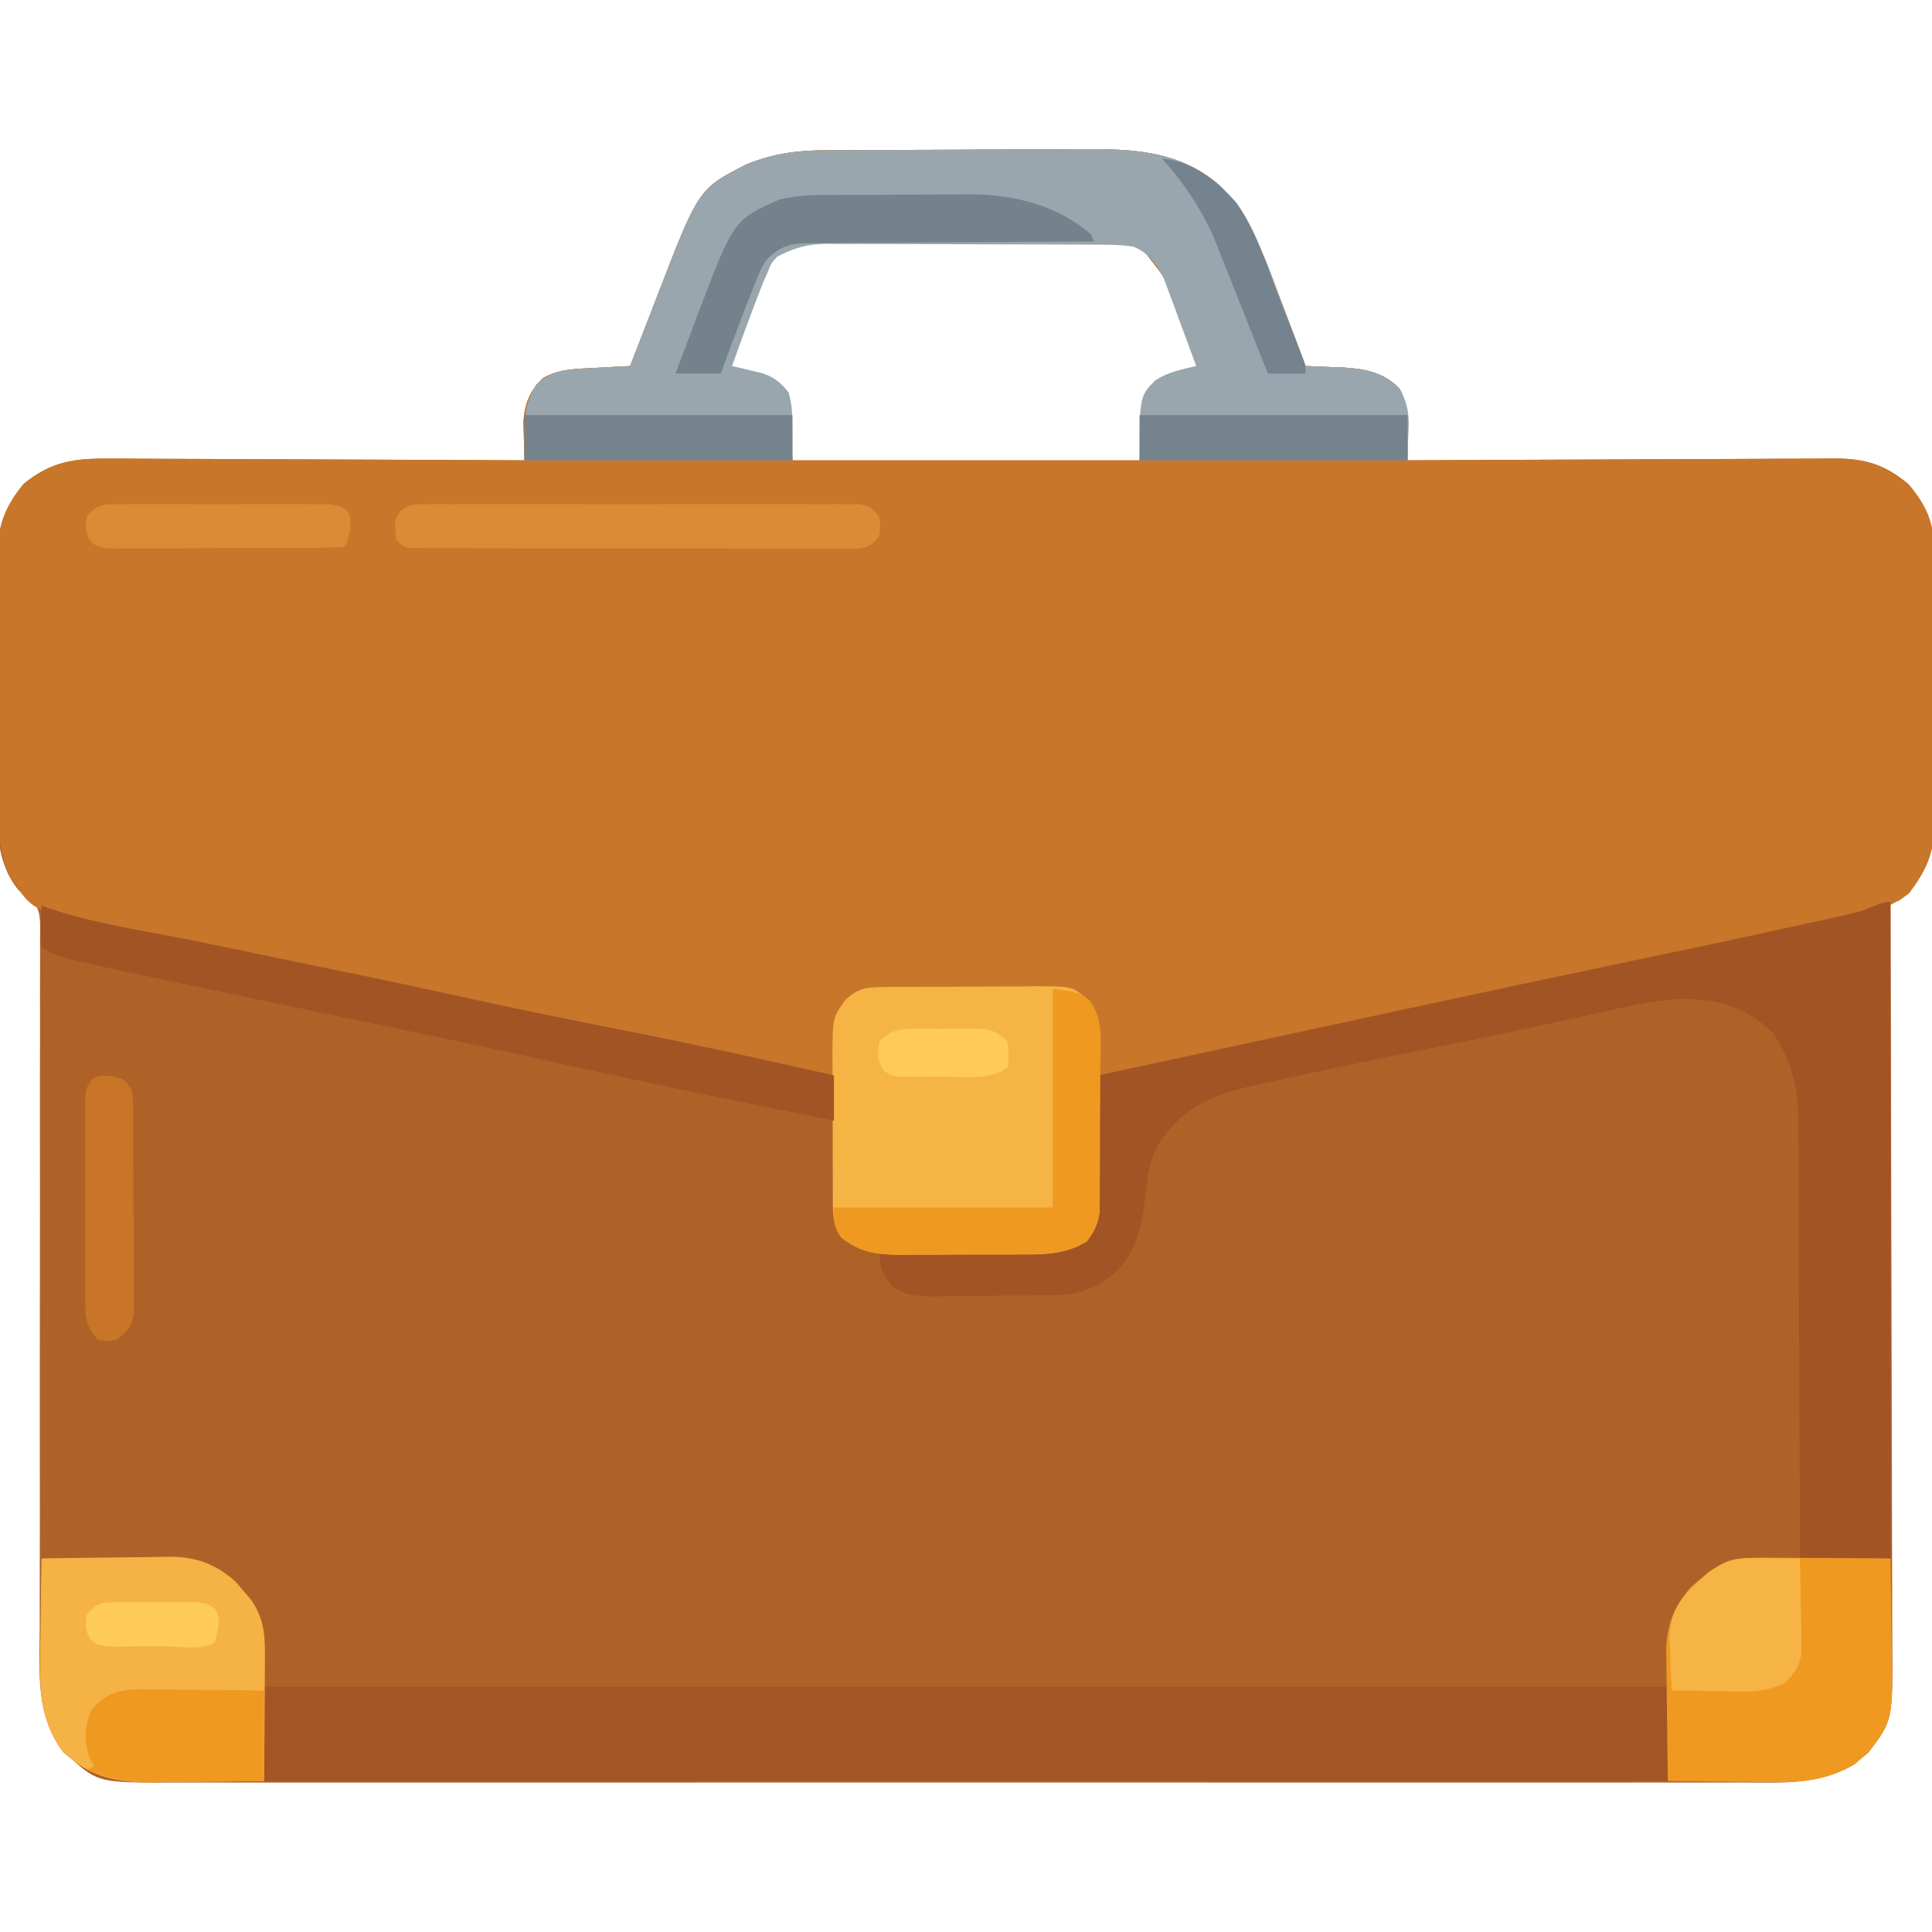
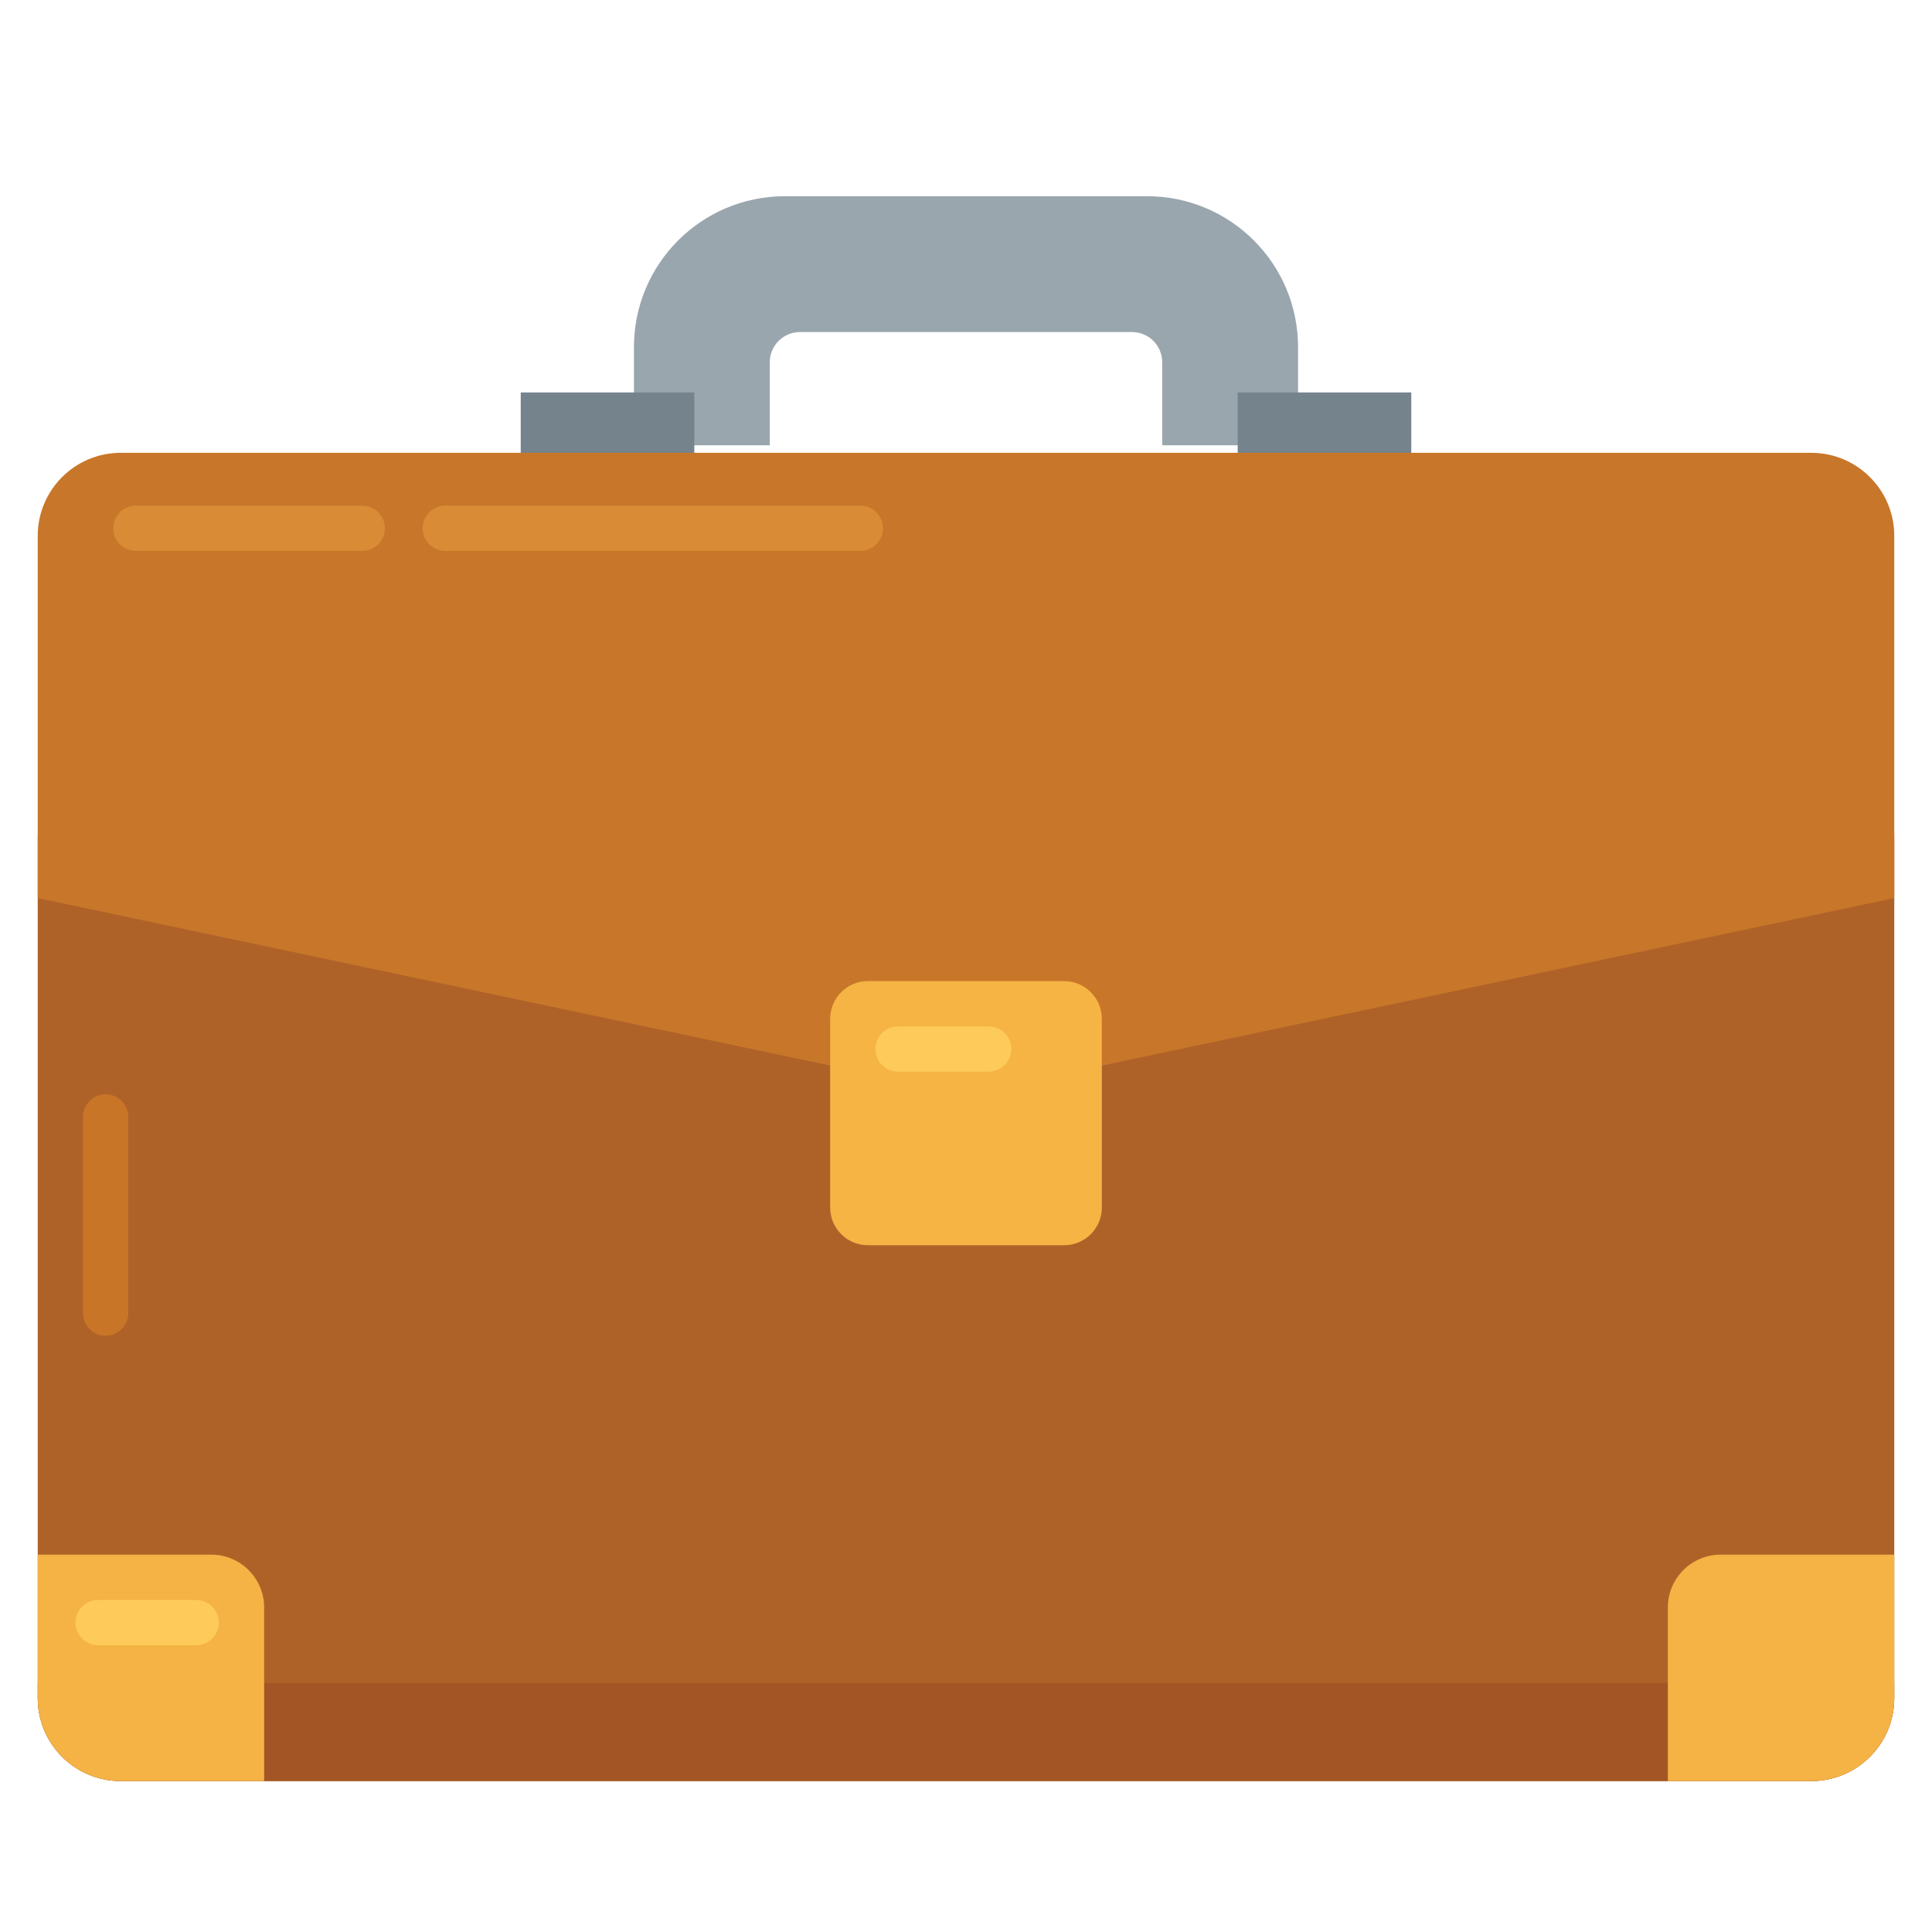
- <svg xmlns="http://www.w3.org/2000/svg" version="1.1" width="512" height="512">
-   <path d="M0 0 C0.887 -0.007 1.774 -0.013 2.688 -0.02 C5.617 -0.04 8.547 -0.051 11.477 -0.061 C12.482 -0.065 13.487 -0.069 14.523 -0.074 C19.848 -0.094 25.173 -0.109 30.499 -0.118 C35.971 -0.129 41.443 -0.164 46.916 -0.203 C51.147 -0.23 55.378 -0.238 59.61 -0.241 C61.626 -0.246 63.641 -0.258 65.657 -0.276 C79.571 -0.397 93.021 -0.479 104.138 9.18 C112.671 17.858 116.377 28.636 120.539 39.802 C121.18 41.491 121.823 43.18 122.467 44.868 C124.026 48.966 125.569 53.069 127.102 57.177 C128.712 57.233 128.712 57.233 130.355 57.29 C131.792 57.356 133.228 57.422 134.664 57.49 C135.369 57.512 136.073 57.535 136.799 57.558 C142.54 57.849 147.877 58.805 151.977 63.177 C154.292 67.293 154.207 70.723 154.164 75.365 C154.155 76.637 154.146 77.909 154.137 79.22 C154.119 80.684 154.119 80.684 154.102 82.177 C154.723 82.173 155.344 82.17 155.985 82.166 C171.125 82.077 186.266 82.011 201.408 81.97 C208.73 81.949 216.052 81.921 223.374 81.875 C229.758 81.835 236.142 81.81 242.527 81.801 C245.905 81.795 249.283 81.783 252.662 81.754 C256.439 81.725 260.216 81.721 263.994 81.723 C265.106 81.709 266.218 81.694 267.364 81.679 C275.415 81.722 280.68 83.3 286.852 88.49 C292.01 94.651 293.7 99.038 293.619 106.923 C293.63 108.193 293.63 108.193 293.64 109.488 C293.658 112.269 293.646 115.049 293.633 117.829 C293.636 119.773 293.639 121.717 293.644 123.661 C293.65 127.728 293.642 131.796 293.623 135.863 C293.6 141.063 293.613 146.262 293.637 151.461 C293.652 155.474 293.647 159.486 293.637 163.499 C293.634 165.415 293.637 167.331 293.647 169.248 C293.657 171.933 293.641 174.617 293.619 177.302 C293.627 178.085 293.635 178.868 293.644 179.675 C293.535 186.787 291.136 191.852 286.477 197.177 C284.102 199.177 284.102 199.177 282.102 199.177 C282.105 200.266 282.109 201.354 282.113 202.476 C282.202 228.975 282.267 255.475 282.309 281.974 C282.329 294.789 282.358 307.604 282.403 320.419 C282.443 331.59 282.469 342.761 282.478 353.932 C282.483 359.846 282.495 365.759 282.524 371.673 C282.552 377.243 282.56 382.812 282.554 388.382 C282.555 390.423 282.563 392.464 282.578 394.504 C282.733 416.078 282.733 416.078 276.277 424.579 C275.355 425.339 275.355 425.339 274.414 426.115 C273.511 426.901 273.511 426.901 272.59 427.704 C263.28 433.214 253.503 432.6 243.072 432.558 C241.223 432.561 239.373 432.566 237.524 432.572 C232.454 432.585 227.384 432.578 222.314 432.569 C216.841 432.562 211.369 432.573 205.896 432.581 C195.18 432.594 184.464 432.592 173.748 432.583 C165.039 432.576 156.33 432.575 147.621 432.578 C146.381 432.579 145.141 432.579 143.864 432.58 C141.346 432.581 138.828 432.582 136.31 432.583 C113.371 432.591 90.432 432.582 67.493 432.567 C46.559 432.552 25.626 432.554 4.692 432.568 C-18.835 432.584 -42.363 432.59 -65.891 432.581 C-68.4 432.58 -70.909 432.579 -73.417 432.578 C-75.269 432.578 -75.269 432.578 -77.158 432.577 C-85.857 432.574 -94.555 432.579 -103.254 432.586 C-113.855 432.594 -124.456 432.592 -135.057 432.576 C-140.465 432.568 -145.874 432.565 -151.283 432.575 C-156.234 432.584 -161.186 432.579 -166.138 432.563 C-167.929 432.56 -169.719 432.561 -171.51 432.569 C-192.714 432.648 -192.714 432.648 -200.211 426.115 C-201.133 425.355 -201.133 425.355 -202.074 424.579 C-209.54 414.747 -208.445 403.37 -208.365 391.644 C-208.366 389.561 -208.368 387.477 -208.372 385.393 C-208.377 380.922 -208.37 376.451 -208.354 371.98 C-208.329 364.913 -208.335 357.846 -208.346 350.778 C-208.369 333.234 -208.351 315.689 -208.325 298.144 C-208.305 284.49 -208.296 270.836 -208.322 257.182 C-208.333 250.153 -208.322 243.124 -208.292 236.095 C-208.279 231.731 -208.287 227.368 -208.3 223.004 C-208.302 220.977 -208.295 218.95 -208.279 216.923 C-208.258 214.161 -208.268 211.401 -208.286 208.639 C-208.273 207.833 -208.259 207.026 -208.246 206.195 C-208.304 202.258 -208.483 200.587 -211.339 197.766 C-212.184 197.242 -213.028 196.717 -213.898 196.177 C-220.859 187.767 -219.608 176.694 -219.527 166.45 C-219.528 164.533 -219.531 162.616 -219.535 160.699 C-219.538 156.696 -219.523 152.694 -219.495 148.692 C-219.461 143.576 -219.467 138.462 -219.486 133.346 C-219.497 129.393 -219.488 125.44 -219.473 121.486 C-219.467 119.601 -219.468 117.715 -219.474 115.829 C-219.48 113.19 -219.459 110.552 -219.432 107.913 C-219.438 107.144 -219.445 106.375 -219.452 105.582 C-219.332 98.725 -216.965 93.703 -212.648 88.427 C-205.337 82.445 -199.107 81.602 -189.791 81.723 C-188.6 81.722 -187.409 81.722 -186.182 81.721 C-182.938 81.723 -179.695 81.743 -176.452 81.771 C-173.054 81.797 -169.656 81.799 -166.258 81.804 C-159.834 81.816 -153.41 81.849 -146.986 81.889 C-139.668 81.934 -132.35 81.956 -125.031 81.976 C-109.987 82.017 -94.943 82.088 -79.898 82.177 C-79.933 81.236 -79.968 80.295 -80.004 79.325 C-80.031 78.08 -80.058 76.835 -80.086 75.552 C-80.121 74.322 -80.156 73.092 -80.191 71.825 C-79.809 67.058 -78.477 63.654 -74.961 60.365 C-71.693 58.483 -68.516 58.058 -64.789 57.861 C-64.035 57.819 -63.281 57.777 -62.504 57.734 C-61.727 57.694 -60.949 57.655 -60.148 57.615 C-59.356 57.571 -58.563 57.528 -57.746 57.484 C-55.797 57.378 -53.848 57.277 -51.898 57.177 C-51.536 56.235 -51.174 55.293 -50.8 54.322 C-49.432 50.773 -48.055 47.227 -46.674 43.682 C-46.082 42.158 -45.492 40.632 -44.905 39.106 C-33.806 10.248 -33.806 10.248 -21.273 3.833 C-14.111 0.849 -7.691 0.025 0 0 Z M-14.524 28.818 C-17.769 34.521 -20.06 40.423 -22.211 46.615 C-22.749 48.122 -22.749 48.122 -23.299 49.659 C-25.063 53.819 -25.063 53.819 -25.898 58.177 C-25.067 58.359 -24.236 58.541 -23.379 58.728 C-21.749 59.105 -21.749 59.105 -20.086 59.49 C-19.007 59.733 -17.928 59.977 -16.816 60.228 C-13.896 61.178 -12.66 61.713 -10.898 64.177 C-9.434 70.034 -9.329 76.155 -8.898 82.177 C21.462 82.177 51.822 82.177 83.102 82.177 C83.432 77.557 83.762 72.937 84.102 68.177 C86.533 62.099 86.533 62.099 90.102 60.177 C91.644 59.782 93.196 59.424 94.754 59.095 C95.567 58.921 96.381 58.747 97.219 58.568 C97.84 58.439 98.461 58.31 99.102 58.177 C94.281 39.552 94.281 39.552 83.102 25.177 C79.17 23.791 75.071 24.022 70.956 24.016 C70.137 24.011 69.319 24.006 68.476 24.001 C65.772 23.986 63.068 23.979 60.363 23.974 C58.48 23.968 56.597 23.962 54.714 23.957 C50.765 23.946 46.817 23.94 42.868 23.937 C37.818 23.931 32.768 23.907 27.717 23.879 C23.827 23.86 19.936 23.855 16.045 23.853 C14.184 23.85 12.322 23.842 10.461 23.829 C7.852 23.812 5.244 23.814 2.635 23.821 C1.872 23.811 1.109 23.802 0.322 23.793 C-5.227 23.836 -10.441 24.697 -14.524 28.818 Z " fill="#AF6228" transform="translate(218.8984,39.823)" />
-   <path d="M0 0 C0.887 -0.007 1.774 -0.013 2.688 -0.02 C5.617 -0.04 8.547 -0.051 11.477 -0.061 C12.482 -0.065 13.487 -0.069 14.523 -0.074 C19.848 -0.094 25.173 -0.109 30.499 -0.118 C35.971 -0.129 41.443 -0.164 46.916 -0.203 C51.147 -0.23 55.378 -0.238 59.61 -0.241 C61.626 -0.246 63.641 -0.258 65.657 -0.276 C79.571 -0.397 93.021 -0.479 104.138 9.18 C112.671 17.858 116.377 28.636 120.539 39.802 C121.18 41.491 121.823 43.18 122.467 44.868 C124.026 48.966 125.569 53.069 127.102 57.177 C128.712 57.233 128.712 57.233 130.355 57.29 C131.792 57.356 133.228 57.422 134.664 57.49 C135.369 57.512 136.073 57.535 136.799 57.558 C142.54 57.849 147.877 58.805 151.977 63.177 C154.292 67.293 154.207 70.723 154.164 75.365 C154.155 76.637 154.146 77.909 154.137 79.22 C154.119 80.684 154.119 80.684 154.102 82.177 C154.723 82.173 155.344 82.17 155.985 82.166 C171.125 82.077 186.266 82.011 201.408 81.97 C208.73 81.949 216.052 81.921 223.374 81.875 C229.758 81.835 236.142 81.81 242.527 81.801 C245.905 81.795 249.283 81.783 252.662 81.754 C256.439 81.725 260.216 81.721 263.994 81.723 C265.106 81.709 266.218 81.694 267.364 81.679 C275.415 81.722 280.68 83.3 286.852 88.49 C292.01 94.651 293.7 99.038 293.619 106.923 C293.63 108.193 293.63 108.193 293.64 109.488 C293.658 112.269 293.646 115.049 293.633 117.829 C293.636 119.773 293.639 121.717 293.644 123.661 C293.65 127.728 293.642 131.796 293.623 135.863 C293.6 141.063 293.613 146.262 293.637 151.461 C293.652 155.474 293.647 159.486 293.637 163.499 C293.634 165.415 293.637 167.331 293.647 169.248 C293.657 171.933 293.641 174.617 293.619 177.302 C293.627 178.085 293.635 178.868 293.644 179.675 C293.539 186.559 291.131 191.471 287.039 196.927 C279.692 202.555 269.824 204.094 260.926 205.888 C258.433 206.407 255.94 206.926 253.447 207.446 C252.092 207.725 250.738 208.005 249.383 208.285 C242.419 209.73 235.469 211.238 228.516 212.736 C224.232 213.658 219.947 214.577 215.662 215.496 C214.352 215.777 214.352 215.777 213.015 216.064 C182.877 222.53 152.735 228.976 122.566 235.297 C121.01 235.623 121.01 235.623 119.423 235.955 C117.407 236.378 115.39 236.8 113.374 237.221 C107.735 238.403 102.102 239.608 96.473 240.835 C95.193 241.113 93.913 241.391 92.595 241.677 C90.108 242.218 87.621 242.763 85.136 243.311 C83.454 243.676 83.454 243.676 81.738 244.049 C80.745 244.267 79.752 244.485 78.729 244.71 C76.102 245.177 76.102 245.177 72.102 245.177 C72.117 246.332 72.133 247.487 72.149 248.678 C72.204 252.973 72.238 257.269 72.266 261.565 C72.281 263.422 72.302 265.28 72.328 267.137 C72.364 269.811 72.381 272.484 72.395 275.157 C72.41 275.985 72.425 276.812 72.441 277.664 C72.443 282.274 72.333 285.601 69.102 289.177 C63.131 292.775 57.344 292.63 50.508 292.611 C49.402 292.616 48.297 292.621 47.158 292.626 C44.828 292.633 42.498 292.632 40.168 292.623 C36.613 292.615 33.059 292.643 29.504 292.675 C27.234 292.677 24.965 292.676 22.695 292.673 C21.638 292.684 20.58 292.696 19.491 292.707 C13.174 292.648 9.178 292.061 4.102 288.177 C1.107 284.621 1.851 279.677 1.906 275.255 C1.909 274.395 1.912 273.535 1.915 272.649 C1.926 269.908 1.951 267.168 1.977 264.427 C1.987 262.566 1.996 260.706 2.004 258.845 C2.026 254.289 2.06 249.733 2.102 245.177 C1.525 245.12 0.948 245.063 0.354 245.004 C-4.238 244.527 -8.689 243.897 -13.195 242.865 C-14.379 242.598 -15.563 242.332 -16.783 242.057 C-18.696 241.621 -18.696 241.621 -20.648 241.177 C-36.388 237.643 -52.195 234.477 -68.024 231.374 C-77.114 229.585 -86.159 227.704 -95.167 225.541 C-100.743 224.202 -106.333 223.021 -111.961 221.927 C-114.095 221.505 -116.229 221.083 -118.363 220.661 C-120.126 220.314 -120.126 220.314 -121.925 219.96 C-169.522 210.586 -169.522 210.586 -186.563 206.706 C-188.125 206.352 -189.689 206.005 -191.253 205.663 C-210.331 201.495 -210.331 201.495 -215.836 193.052 C-218.722 188.024 -219.056 183.685 -219.075 177.977 C-219.082 177.141 -219.089 176.305 -219.095 175.443 C-219.115 172.674 -219.127 169.904 -219.137 167.134 C-219.141 166.187 -219.145 165.24 -219.149 164.264 C-219.17 159.249 -219.184 154.235 -219.194 149.22 C-219.205 144.049 -219.239 138.879 -219.279 133.709 C-219.305 129.726 -219.313 125.742 -219.317 121.759 C-219.322 119.854 -219.333 117.948 -219.352 116.043 C-219.376 113.37 -219.375 110.697 -219.368 108.024 C-219.388 106.854 -219.388 106.854 -219.407 105.66 C-219.342 98.747 -216.999 93.744 -212.648 88.427 C-205.337 82.445 -199.107 81.602 -189.791 81.723 C-188.6 81.722 -187.409 81.722 -186.182 81.721 C-182.938 81.723 -179.695 81.743 -176.452 81.771 C-173.054 81.797 -169.656 81.799 -166.258 81.804 C-159.834 81.816 -153.41 81.849 -146.986 81.889 C-139.668 81.934 -132.35 81.956 -125.031 81.976 C-109.987 82.017 -94.943 82.088 -79.898 82.177 C-79.933 81.236 -79.968 80.295 -80.004 79.325 C-80.031 78.08 -80.058 76.835 -80.086 75.552 C-80.121 74.322 -80.156 73.092 -80.191 71.825 C-79.809 67.058 -78.477 63.654 -74.961 60.365 C-71.693 58.483 -68.516 58.058 -64.789 57.861 C-64.035 57.819 -63.281 57.777 -62.504 57.734 C-61.727 57.694 -60.949 57.655 -60.148 57.615 C-59.356 57.571 -58.563 57.528 -57.746 57.484 C-55.797 57.378 -53.848 57.277 -51.898 57.177 C-51.536 56.235 -51.174 55.293 -50.8 54.322 C-49.432 50.773 -48.055 47.227 -46.674 43.682 C-46.082 42.158 -45.492 40.632 -44.905 39.106 C-33.806 10.248 -33.806 10.248 -21.273 3.833 C-14.111 0.849 -7.691 0.025 0 0 Z M-14.524 28.818 C-17.769 34.521 -20.06 40.423 -22.211 46.615 C-22.749 48.122 -22.749 48.122 -23.299 49.659 C-25.063 53.819 -25.063 53.819 -25.898 58.177 C-25.067 58.359 -24.236 58.541 -23.379 58.728 C-21.749 59.105 -21.749 59.105 -20.086 59.49 C-19.007 59.733 -17.928 59.977 -16.816 60.228 C-13.896 61.178 -12.66 61.713 -10.898 64.177 C-9.434 70.034 -9.329 76.155 -8.898 82.177 C21.462 82.177 51.822 82.177 83.102 82.177 C83.432 77.557 83.762 72.937 84.102 68.177 C86.533 62.099 86.533 62.099 90.102 60.177 C91.644 59.782 93.196 59.424 94.754 59.095 C95.567 58.921 96.381 58.747 97.219 58.568 C97.84 58.439 98.461 58.31 99.102 58.177 C94.281 39.552 94.281 39.552 83.102 25.177 C79.17 23.791 75.071 24.022 70.956 24.016 C70.137 24.011 69.319 24.006 68.476 24.001 C65.772 23.986 63.068 23.979 60.363 23.974 C58.48 23.968 56.597 23.962 54.714 23.957 C50.765 23.946 46.817 23.94 42.868 23.937 C37.818 23.931 32.768 23.907 27.717 23.879 C23.827 23.86 19.936 23.855 16.045 23.853 C14.184 23.85 12.322 23.842 10.461 23.829 C7.852 23.812 5.244 23.814 2.635 23.821 C1.872 23.811 1.109 23.802 0.322 23.793 C-5.227 23.836 -10.441 24.697 -14.524 28.818 Z " fill="#C87629" transform="translate(218.8984,39.823)" />
-   <path d="M0 0 C122.76 0 245.52 0 372 0 C372 8.25 372 16.5 372 25 C249.24 25 126.48 25 0 25 C0 16.75 0 8.5 0 0 Z " fill="#A45525" transform="translate(70,447)" />
-   <path d="M0 0 C0.887 -0.007 1.774 -0.013 2.688 -0.02 C5.617 -0.04 8.547 -0.051 11.477 -0.061 C12.482 -0.065 13.487 -0.069 14.523 -0.074 C19.848 -0.094 25.173 -0.109 30.499 -0.118 C35.971 -0.129 41.443 -0.164 46.916 -0.203 C51.147 -0.23 55.378 -0.238 59.61 -0.241 C61.626 -0.246 63.641 -0.258 65.657 -0.276 C79.571 -0.397 93.021 -0.479 104.138 9.18 C112.671 17.858 116.377 28.636 120.539 39.802 C121.18 41.491 121.823 43.18 122.467 44.868 C124.026 48.966 125.569 53.069 127.102 57.177 C128.712 57.233 128.712 57.233 130.355 57.29 C131.792 57.356 133.228 57.422 134.664 57.49 C135.369 57.512 136.073 57.535 136.799 57.558 C142.54 57.849 147.877 58.805 151.977 63.177 C155.641 69.692 154.102 73.194 154.102 82.177 C130.672 82.177 107.242 82.177 83.102 82.177 C83.102 65.236 83.102 65.236 87.227 60.99 C90.828 58.719 93.962 58.138 98.102 57.177 C96.561 52.939 94.991 48.714 93.414 44.49 C92.761 42.692 92.761 42.692 92.096 40.859 C91.661 39.702 91.226 38.545 90.777 37.353 C90.385 36.29 89.992 35.227 89.587 34.131 C87.734 30.446 85.451 27.067 81.449 25.551 C77.959 24.995 74.481 25.021 70.956 25.016 C70.137 25.011 69.319 25.006 68.476 25.001 C65.772 24.986 63.068 24.979 60.363 24.974 C58.48 24.968 56.597 24.962 54.714 24.957 C50.765 24.946 46.817 24.94 42.868 24.937 C37.818 24.931 32.768 24.907 27.717 24.879 C23.827 24.86 19.936 24.855 16.045 24.853 C14.184 24.85 12.322 24.842 10.461 24.829 C7.852 24.812 5.244 24.814 2.635 24.821 C1.872 24.811 1.109 24.802 0.322 24.793 C-4.791 24.832 -8.345 25.811 -12.898 28.177 C-14.527 29.933 -14.527 29.933 -15.398 32.177 C-15.784 33.041 -16.169 33.904 -16.566 34.794 C-19.484 42.204 -22.233 49.673 -24.898 57.177 C-24.151 57.347 -23.403 57.517 -22.633 57.693 C-21.648 57.935 -20.663 58.177 -19.648 58.427 C-18.674 58.659 -17.699 58.891 -16.695 59.13 C-13.509 60.323 -12.007 61.526 -9.898 64.177 C-8.898 68.177 -8.898 68.177 -8.898 82.177 C-32.328 82.177 -55.758 82.177 -79.898 82.177 C-79.898 68.177 -79.898 68.177 -76.898 62.177 C-73.256 58.769 -69.648 58.118 -64.789 57.861 C-64.035 57.819 -63.281 57.777 -62.504 57.734 C-61.727 57.694 -60.949 57.655 -60.148 57.615 C-59.356 57.571 -58.563 57.528 -57.746 57.484 C-55.797 57.378 -53.848 57.277 -51.898 57.177 C-51.536 56.235 -51.174 55.293 -50.8 54.322 C-49.432 50.773 -48.055 47.227 -46.674 43.682 C-46.082 42.158 -45.492 40.632 -44.905 39.106 C-33.806 10.248 -33.806 10.248 -21.273 3.833 C-14.111 0.849 -7.691 0.025 0 0 Z " fill="#9AA6AE" transform="translate(218.8984,39.823)" />
-   <path d="M0 0 C0 57.42 0 114.84 0 174 C-7.92 174 -15.84 174 -24 174 C-24.009 170.235 -24.019 166.471 -24.028 162.592 C-24.062 150.139 -24.117 137.686 -24.184 125.233 C-24.224 117.684 -24.256 110.136 -24.271 102.587 C-24.284 96.004 -24.311 89.422 -24.355 82.839 C-24.377 79.357 -24.393 75.874 -24.392 72.392 C-24.391 68.495 -24.421 64.599 -24.454 60.702 C-24.449 59.559 -24.444 58.417 -24.439 57.24 C-24.551 48.59 -26.409 41.923 -31.188 34.688 C-38.575 27.628 -46.057 25.633 -56.039 25.723 C-64.022 26.281 -71.767 28.201 -79.562 29.938 C-81.451 30.348 -83.34 30.756 -85.229 31.164 C-88.172 31.798 -91.114 32.433 -94.055 33.072 C-103.674 35.162 -113.318 37.116 -122.966 39.062 C-136.247 41.747 -149.525 44.461 -162.758 47.375 C-164.675 47.796 -166.595 48.207 -168.515 48.618 C-179.233 51.018 -187.158 54.184 -193.555 63.555 C-196.429 68.21 -196.941 72.509 -197.438 77.875 C-198.508 86.556 -199.915 93.897 -207.062 99.664 C-211.372 102.5 -215.173 104.106 -220.376 104.193 C-221.258 104.209 -222.139 104.225 -223.047 104.242 C-227.072 104.286 -231.097 104.327 -235.123 104.35 C-237.244 104.367 -239.365 104.394 -241.486 104.432 C-244.55 104.487 -247.612 104.509 -250.676 104.523 C-252.092 104.557 -252.092 104.557 -253.536 104.592 C-257.829 104.578 -261.058 104.457 -264.583 101.842 C-267.219 98.742 -267.813 97.015 -268 93 C-267.414 92.994 -266.828 92.988 -266.225 92.982 C-260.108 92.918 -253.993 92.834 -247.877 92.738 C-245.597 92.704 -243.316 92.676 -241.036 92.654 C-237.751 92.62 -234.468 92.568 -231.184 92.512 C-229.663 92.502 -229.663 92.502 -228.111 92.492 C-222.361 92.374 -218.009 91.941 -213 89 C-210.008 85.545 -210.646 80.433 -210.586 76.078 C-210.567 75.218 -210.547 74.358 -210.527 73.472 C-210.468 70.732 -210.421 67.991 -210.375 65.25 C-210.337 63.389 -210.298 61.529 -210.258 59.668 C-210.162 55.112 -210.078 50.556 -210 46 C-207.043 45.362 -204.086 44.724 -201.129 44.086 C-200.175 43.88 -199.221 43.674 -198.238 43.462 C-192.721 42.272 -187.203 41.082 -181.686 39.892 C-179.274 39.372 -176.861 38.852 -174.449 38.332 C-173.205 38.064 -171.961 37.795 -170.679 37.519 C-163.498 35.971 -156.319 34.421 -149.139 32.869 C-141.718 31.266 -134.297 29.664 -126.875 28.062 C-126.195 27.916 -125.515 27.769 -124.815 27.618 C-105.561 23.464 -86.296 19.365 -67.018 15.326 C-42.609 10.215 -42.609 10.215 -18.25 4.875 C-16.422 4.468 -16.422 4.468 -14.556 4.053 C-13.47 3.806 -12.384 3.559 -11.266 3.305 C-10.356 3.098 -9.446 2.892 -8.509 2.679 C-5.807 1.948 -2.76 0 0 0 Z " fill="#A35425" transform="translate(501,239)" />
-   <path d="M0 0 C1.101 -0.016 2.203 -0.032 3.338 -0.048 C4.523 -0.048 5.709 -0.049 6.93 -0.049 C8.765 -0.06 8.765 -0.06 10.637 -0.072 C13.224 -0.083 15.811 -0.086 18.398 -0.081 C22.354 -0.08 26.307 -0.122 30.262 -0.166 C32.777 -0.171 35.291 -0.174 37.805 -0.174 C38.987 -0.19 40.168 -0.207 41.385 -0.224 C50.54 -0.147 50.54 -0.147 54.231 2.832 C57.349 6.388 57.629 7.989 57.662 12.616 C57.671 13.701 57.681 14.786 57.691 15.904 C57.695 17.081 57.699 18.258 57.704 19.471 C57.709 20.677 57.715 21.883 57.721 23.126 C57.73 25.682 57.737 28.238 57.741 30.795 C57.75 34.706 57.781 38.616 57.813 42.527 C57.82 45.008 57.825 47.49 57.829 49.971 C57.841 51.142 57.853 52.313 57.866 53.519 C57.863 54.613 57.86 55.708 57.857 56.835 C57.862 58.275 57.862 58.275 57.868 59.744 C57.426 62.962 56.416 64.814 54.5 67.42 C48.53 71.018 42.742 70.872 35.907 70.854 C34.249 70.861 34.249 70.861 32.557 70.869 C30.227 70.876 27.897 70.875 25.567 70.866 C22.012 70.857 18.458 70.886 14.903 70.918 C12.633 70.92 10.364 70.919 8.094 70.916 C6.508 70.933 6.508 70.933 4.89 70.95 C-1.427 70.891 -5.423 70.304 -10.5 66.42 C-12.494 63.315 -12.756 60.849 -12.774 57.196 C-12.784 56.154 -12.793 55.113 -12.803 54.04 C-12.802 52.92 -12.801 51.8 -12.8 50.646 C-12.805 49.49 -12.809 48.333 -12.813 47.142 C-12.819 44.696 -12.82 42.25 -12.815 39.804 C-12.812 36.066 -12.835 32.329 -12.861 28.592 C-12.863 26.214 -12.864 23.837 -12.863 21.459 C-12.872 20.343 -12.881 19.227 -12.891 18.078 C-12.831 8.117 -12.831 8.117 -9.5 3.42 C-6.353 0.52 -4.238 0.037 0 0 Z " fill="#F5B444" transform="translate(233.4995,261.5801)" />
-   <path d="M0 0 C0.903 0.003 1.806 0.006 2.736 0.009 C5.609 0.02 8.482 0.045 11.355 0.07 C13.308 0.08 15.26 0.089 17.213 0.098 C21.99 0.12 26.766 0.154 31.543 0.195 C31.643 5.566 31.715 10.937 31.763 16.309 C31.783 18.132 31.81 19.955 31.845 21.778 C32.24 43.01 32.24 43.01 25.719 51.598 C25.104 52.104 24.489 52.611 23.855 53.133 C23.253 53.657 22.651 54.182 22.031 54.723 C15.462 58.61 8.874 59.637 1.352 59.488 C0.521 59.484 -0.31 59.48 -1.166 59.475 C-3.784 59.459 -6.401 59.421 -9.02 59.383 C-10.809 59.368 -12.599 59.354 -14.389 59.342 C-18.745 59.309 -23.101 59.257 -27.457 59.195 C-27.556 53.503 -27.629 47.811 -27.677 42.118 C-27.697 40.184 -27.724 38.25 -27.759 36.316 C-27.808 33.526 -27.83 30.736 -27.848 27.945 C-27.879 26.662 -27.879 26.662 -27.91 25.353 C-27.913 18.25 -26.005 13.067 -21.273 7.734 C-20.158 6.787 -20.158 6.787 -19.02 5.82 C-18.278 5.173 -17.537 4.526 -16.773 3.859 C-11.318 -0.06 -6.49 -0.077 0 0 Z " fill="#F09921" transform="translate(469.457,412.8047)" />
-   <path d="M0 0 C5.692 -0.099 11.384 -0.172 17.078 -0.22 C19.012 -0.24 20.946 -0.267 22.879 -0.302 C25.67 -0.351 28.459 -0.373 31.25 -0.391 C32.106 -0.411 32.961 -0.432 33.843 -0.453 C40.945 -0.456 46.129 1.452 51.461 6.184 C52.093 6.927 52.724 7.671 53.375 8.438 C54.346 9.549 54.346 9.549 55.336 10.684 C59.255 16.139 59.272 20.967 59.195 27.457 C59.192 28.36 59.19 29.263 59.187 30.193 C59.176 33.066 59.15 35.939 59.125 38.812 C59.115 40.765 59.106 42.717 59.098 44.67 C59.076 49.447 59.041 54.223 59 59 C53.753 59.075 48.506 59.129 43.259 59.165 C41.477 59.18 39.696 59.2 37.914 59.226 C35.34 59.263 32.766 59.28 30.191 59.293 C29.407 59.308 28.622 59.324 27.813 59.34 C20.575 59.342 13.276 57.808 7.688 52.938 C7.073 52.431 6.458 51.924 5.824 51.402 C-1.601 41.623 -0.473 30.541 -0.25 18.875 C-0.23 17.042 -0.212 15.208 -0.195 13.375 C-0.152 8.916 -0.083 4.458 0 0 Z " fill="#F4B344" transform="translate(11,413)" />
-   <path d="M0 0 C0.955 0.346 0.955 0.346 1.93 0.699 C11.837 4.024 21.952 5.813 32.207 7.723 C38.322 8.862 44.414 10.092 50.5 11.375 C57.309 12.809 64.12 14.234 70.938 15.625 C84.752 18.447 98.548 21.318 112.312 24.375 C126.211 27.458 140.162 30.247 154.128 33.006 C172.821 36.705 191.423 40.758 210 45 C210 48.96 210 52.92 210 57 C196.297 54.281 182.611 51.49 168.938 48.625 C167.999 48.429 167.06 48.232 166.092 48.03 C155.213 45.752 144.343 43.444 133.5 41 C122.48 38.518 111.433 36.181 100.375 33.875 C99.491 33.691 98.607 33.506 97.696 33.316 C93.939 32.532 90.182 31.749 86.425 30.966 C74.499 28.48 62.575 25.984 50.653 23.48 C48.165 22.958 45.676 22.437 43.187 21.916 C20.517 17.174 20.517 17.174 10.008 14.77 C9.325 14.617 8.642 14.465 7.939 14.308 C4.77 13.567 2.752 12.835 0 11 C-0.293 8.398 -0.293 8.398 -0.188 5.375 C-0.16 4.372 -0.133 3.369 -0.105 2.336 C-0.071 1.565 -0.036 0.794 0 0 Z " fill="#A35425" transform="translate(11,240)" />
-   <path d="M0 0 C7 1 7 1 9.9 3.285 C13.345 8.043 12.673 13.818 12.594 19.441 C12.594 20.642 12.594 21.842 12.594 23.079 C12.589 25.612 12.571 28.144 12.542 30.677 C12.5 34.552 12.501 38.427 12.508 42.303 C12.497 44.766 12.484 47.229 12.469 49.691 C12.468 51.429 12.468 51.429 12.468 53.202 C12.452 54.283 12.436 55.365 12.42 56.479 C12.412 57.427 12.403 58.374 12.394 59.351 C11.92 62.537 10.895 64.411 9 67 C3.029 70.598 -2.758 70.453 -9.594 70.434 C-11.252 70.441 -11.252 70.441 -12.944 70.449 C-15.274 70.456 -17.603 70.455 -19.933 70.446 C-23.489 70.438 -27.042 70.466 -30.598 70.498 C-32.867 70.5 -35.137 70.499 -37.406 70.496 C-38.992 70.513 -38.992 70.513 -40.611 70.53 C-46.952 70.471 -50.839 69.772 -56 66 C-58.152 63.006 -58 61.861 -58 58 C-38.86 58 -19.72 58 0 58 C0 38.86 0 19.72 0 0 Z " fill="#F09921" transform="translate(279,262)" />
-   <path d="M0 0 C1.539 -0.013 1.539 -0.013 3.11 -0.026 C4.235 -0.02 5.361 -0.013 6.52 -0.007 C8.298 -0.015 8.298 -0.015 10.113 -0.023 C13.365 -0.034 16.616 -0.032 19.869 -0.022 C23.27 -0.014 26.672 -0.021 30.074 -0.026 C35.787 -0.032 41.5 -0.024 47.213 -0.01 C53.82 0.006 60.427 0.001 67.034 -0.016 C72.704 -0.029 78.375 -0.031 84.046 -0.023 C87.433 -0.019 90.821 -0.018 94.208 -0.028 C97.984 -0.036 101.76 -0.024 105.536 -0.007 C106.661 -0.013 107.786 -0.019 108.946 -0.026 C109.972 -0.017 110.998 -0.009 112.056 0 C112.949 0.001 113.842 0.002 114.762 0.003 C117.499 0.459 118.389 1.175 120.028 3.381 C120.403 5.881 120.403 5.881 120.028 8.381 C118.384 10.6 117.495 11.304 114.743 11.756 C113.391 11.755 113.391 11.755 112.011 11.755 C110.975 11.762 109.939 11.769 108.871 11.776 C107.167 11.765 107.167 11.765 105.428 11.753 C104.231 11.757 103.034 11.761 101.801 11.764 C98.518 11.771 95.235 11.764 91.952 11.751 C88.519 11.74 85.086 11.744 81.653 11.746 C75.889 11.747 70.124 11.736 64.36 11.717 C57.691 11.696 51.021 11.692 44.352 11.699 C37.941 11.704 31.53 11.699 25.119 11.688 C22.388 11.683 19.658 11.682 16.927 11.684 C13.117 11.684 9.308 11.672 5.498 11.656 C4.36 11.658 3.222 11.661 2.049 11.663 C1.016 11.656 -0.018 11.649 -1.082 11.642 C-2.434 11.639 -2.434 11.639 -3.814 11.635 C-5.972 11.381 -5.972 11.381 -7.972 9.381 C-8.529 4.149 -8.529 4.149 -6.763 1.713 C-4.393 -0.05 -2.941 0.004 0 0 Z " fill="#D98B35" transform="translate(112.9722,133.619)" />
-   <path d="M0 0 C1.226 -0.007 2.452 -0.013 3.715 -0.02 C6.308 -0.03 8.901 -0.035 11.494 -0.035 C15.427 -0.039 19.358 -0.075 23.291 -0.113 C25.819 -0.119 28.347 -0.123 30.875 -0.125 C32.036 -0.139 33.197 -0.154 34.393 -0.169 C46.137 -0.104 57.284 2.589 66.402 10.336 C66.897 11.326 66.897 11.326 67.402 12.336 C66.386 12.34 65.37 12.343 64.323 12.347 C54.744 12.384 45.166 12.442 35.587 12.52 C30.663 12.559 25.738 12.592 20.814 12.607 C16.061 12.622 11.308 12.656 6.556 12.704 C4.743 12.719 2.93 12.727 1.117 12.728 C-1.423 12.73 -3.962 12.757 -6.503 12.79 C-7.626 12.782 -7.626 12.782 -8.772 12.775 C-13.657 12.872 -16.185 13.837 -19.598 17.336 C-21.274 20.245 -21.274 20.245 -22.535 23.586 C-22.901 24.483 -22.901 24.483 -23.274 25.399 C-24.069 27.371 -24.837 29.351 -25.598 31.336 C-25.879 32.067 -26.159 32.798 -26.449 33.552 C-28.199 38.134 -29.911 42.73 -31.598 47.336 C-35.558 47.336 -39.518 47.336 -43.598 47.336 C-42.064 43.25 -40.521 39.167 -38.973 35.086 C-38.546 33.946 -38.119 32.807 -37.68 31.633 C-28.164 6.637 -28.164 6.637 -16.239 1.275 C-10.839 -0.118 -5.555 0.011 0 0 Z " fill="#73828B" transform="translate(222.5977,51.66406)" />
-   <path d="M0 0 C0.859 0.004 1.717 0.008 2.602 0.013 C5.332 0.03 8.062 0.067 10.793 0.105 C12.649 0.121 14.505 0.134 16.361 0.146 C20.902 0.177 25.44 0.236 29.98 0.293 C29.98 8.213 29.98 16.133 29.98 24.293 C24.733 24.362 19.487 24.422 14.24 24.458 C12.458 24.473 10.676 24.493 8.895 24.519 C6.32 24.556 3.746 24.573 1.172 24.586 C0.387 24.601 -0.398 24.617 -1.206 24.633 C-6.949 24.635 -11.685 23.387 -17.02 21.293 C-16.36 20.963 -15.7 20.633 -15.02 20.293 C-15.35 19.798 -15.68 19.303 -16.02 18.793 C-17.856 14.202 -17.718 9.948 -15.832 5.48 C-11.273 -0.022 -6.68 -0.125 0 0 Z " fill="#F09921" transform="translate(40.01953,447.707)" />
-   <path d="M0 0 C1.136 0.005 1.136 0.005 2.295 0.01 C3.473 0.022 3.473 0.022 4.676 0.035 C5.473 0.04 6.27 0.044 7.092 0.049 C9.057 0.061 11.023 0.079 12.988 0.098 C13.105 4.66 13.176 9.222 13.238 13.785 C13.289 15.726 13.289 15.726 13.34 17.705 C13.353 18.952 13.366 20.199 13.379 21.484 C13.4 22.631 13.421 23.778 13.442 24.96 C12.891 28.773 11.662 30.377 8.988 33.098 C3.35 36.068 -3.182 35.318 -9.387 35.223 C-10.504 35.214 -11.622 35.205 -12.773 35.195 C-15.52 35.172 -18.266 35.139 -21.012 35.098 C-21.188 31.932 -21.293 28.767 -21.387 25.598 C-21.437 24.711 -21.487 23.824 -21.539 22.91 C-21.674 16.807 -20.588 13.384 -16.598 8.728 C-14.772 6.852 -12.967 5.17 -10.824 3.66 C-10.171 3.187 -9.517 2.714 -8.844 2.227 C-5.879 0.4 -3.401 -0.026 0 0 Z " fill="#F5B444" transform="translate(464.0117,412.9023)" />
-   <path d="M0 0 C23.43 0 46.86 0 71 0 C71 3.96 71 7.92 71 12 C47.57 12 24.14 12 0 12 C0 8.04 0 4.08 0 0 Z " fill="#74838C" transform="translate(302,110)" />
-   <path d="M0 0 C23.43 0 46.86 0 71 0 C71 3.96 71 7.92 71 12 C47.57 12 24.14 12 0 12 C0 8.04 0 4.08 0 0 Z " fill="#74838C" transform="translate(139,110)" />
-   <path d="M0 0 C3.438 0.875 3.438 0.875 5.438 3.875 C5.705 6.563 5.705 6.563 5.728 9.844 C5.747 11.686 5.747 11.686 5.767 13.565 C5.77 14.907 5.772 16.248 5.773 17.59 C5.78 18.966 5.787 20.342 5.794 21.718 C5.806 24.603 5.809 27.487 5.808 30.371 C5.808 34.064 5.835 37.757 5.87 41.451 C5.892 44.293 5.896 47.135 5.895 49.977 C5.897 51.339 5.906 52.7 5.922 54.062 C5.941 55.967 5.933 57.872 5.923 59.777 C5.926 60.861 5.929 61.944 5.932 63.06 C5.318 66.553 4.208 67.728 1.438 69.875 C-1.125 70.375 -1.125 70.375 -3.562 69.875 C-6.754 66.651 -6.941 64.121 -6.951 59.685 C-6.96 58.434 -6.97 57.183 -6.979 55.893 C-6.974 54.532 -6.968 53.17 -6.961 51.809 C-6.963 50.409 -6.966 49.009 -6.97 47.61 C-6.974 44.68 -6.968 41.751 -6.954 38.822 C-6.937 35.066 -6.946 31.312 -6.964 27.557 C-6.975 24.668 -6.972 21.78 -6.964 18.891 C-6.962 17.507 -6.964 16.122 -6.971 14.737 C-6.979 12.803 -6.965 10.869 -6.951 8.935 C-6.948 7.835 -6.946 6.734 -6.943 5.601 C-6.562 2.875 -6.562 2.875 -5.261 0.988 C-3.562 -0.125 -3.562 -0.125 0 0 Z " fill="#C87528" transform="translate(29.5625,285.125)" />
-   <path d="M0 0 C1.271 -0.009 2.543 -0.019 3.853 -0.029 C5.242 -0.023 6.631 -0.017 8.02 -0.01 C9.443 -0.012 10.866 -0.015 12.29 -0.019 C15.272 -0.023 18.255 -0.017 21.237 -0.003 C25.061 0.014 28.884 0.004 32.707 -0.014 C35.646 -0.024 38.585 -0.021 41.525 -0.013 C42.934 -0.011 44.344 -0.014 45.754 -0.021 C47.724 -0.028 49.694 -0.015 51.664 0 C52.785 0.002 53.907 0.005 55.062 0.007 C57.832 0.388 57.832 0.388 59.733 1.686 C60.832 3.388 60.832 3.388 60.582 7.013 C59.832 10.388 59.832 10.388 58.832 11.388 C56.823 11.498 54.811 11.537 52.799 11.549 C51.508 11.559 50.216 11.569 48.885 11.578 C47.464 11.583 46.043 11.588 44.621 11.591 C43.172 11.597 41.724 11.603 40.275 11.609 C37.233 11.619 34.192 11.625 31.15 11.628 C27.251 11.634 23.351 11.658 19.451 11.686 C16.457 11.705 13.464 11.71 10.47 11.712 C9.032 11.715 7.594 11.723 6.156 11.736 C4.146 11.753 2.134 11.749 0.124 11.745 C-1.022 11.748 -2.167 11.752 -3.346 11.756 C-6.168 11.388 -6.168 11.388 -8.038 10.022 C-9.659 7.678 -9.586 6.173 -9.168 3.388 C-6.673 -0.189 -4.164 0.009 0 0 Z " fill="#D98B35" transform="translate(32.16797,133.6118)" />
-   <path d="M0 0 C8.149 0.946 14.251 5.625 19.625 11.688 C24.518 18.442 27.097 26.588 29.996 34.338 C30.992 36.98 32.021 39.606 33.062 42.23 C33.708 43.862 34.354 45.493 35 47.125 C35.303 47.889 35.606 48.652 35.918 49.439 C38 54.772 38 54.772 38 57 C34.7 57 31.4 57 28 57 C27.516 55.775 27.033 54.55 26.535 53.287 C24.722 48.704 22.896 44.126 21.066 39.55 C20.279 37.576 19.496 35.6 18.716 33.623 C17.589 30.767 16.448 27.916 15.305 25.066 C14.964 24.194 14.623 23.322 14.272 22.423 C10.844 13.951 5.986 6.866 0 0 Z " fill="#74838D" transform="translate(308,42)" />
-   <path d="M0 0 C1.713 -0.006 1.713 -0.006 3.461 -0.012 C5.244 0.006 5.244 0.006 7.062 0.023 C8.251 0.012 9.44 0 10.664 -0.012 C11.806 -0.008 12.948 -0.004 14.125 0 C15.689 0.005 15.689 0.005 17.285 0.01 C20.449 0.452 21.841 1.121 24.062 3.398 C24.5 6.961 24.5 6.961 24.062 10.398 C18.994 13.778 13.014 12.726 7.062 12.711 C5.766 12.727 4.469 12.743 3.133 12.76 C1.893 12.76 0.653 12.761 -0.625 12.762 C-2.332 12.766 -2.332 12.766 -4.074 12.771 C-6.938 12.398 -6.938 12.398 -8.805 11.063 C-10.596 8.431 -10.388 6.485 -9.938 3.398 C-6.812 0.261 -4.328 0.014 0 0 Z " fill="#FECA5A" transform="translate(242.9375,272.6016)" />
-   <path d="M0 0 C1.285 -0.004 2.57 -0.008 3.895 -0.012 C4.563 -0.005 5.232 0.001 5.92 0.007 C7.962 0.023 10.001 0.007 12.043 -0.012 C13.328 -0.008 14.613 -0.004 15.938 0 C17.118 0.003 18.298 0.007 19.514 0.01 C22.469 0.398 22.469 0.398 24.393 1.697 C26.22 4.586 25.177 7.213 24.469 10.398 C21.851 13.017 14.498 11.628 10.741 11.639 C8.609 11.648 6.479 11.679 4.348 11.711 C2.995 11.717 1.642 11.723 0.289 11.727 C-1.563 11.741 -1.563 11.741 -3.453 11.755 C-6.531 11.398 -6.531 11.398 -8.434 10.034 C-10.011 7.684 -9.946 6.166 -9.531 3.398 C-7.007 -0.294 -4.24 0.012 0 0 Z " fill="#FECA5A" transform="translate(32.53125,424.6016)" />
+ <svg xmlns="http://www.w3.org/2000/svg" viewBox="0 0 512 512">
+   <path d="M168 118V92a40 40 0 0 1 40-40h96a40 40 0 0 1 40 40v26h-36V96a8 8 0 0 0-8-8h-88a8 8 0 0 0-8 8v22z" fill="#9aa6ae" />
+   <path d="M138 104h46v22h-46zm190 0h46v22h-46z" fill="#74838c" />
+   <rect x="10" y="200" width="492" height="272" rx="22" fill="#af6228" />
+   <path d="M10 446h492v4a22 22 0 0 1-22 22H32a22 22 0 0 1-22-22z" fill="#a45525" />
+   <path d="M32 120h448a22 22 0 0 1 22 22v96L256 290 10 238v-96a22 22 0 0 1 22-22z" fill="#c87629" />
+   <path d="M28 296v52" stroke="#c87528" stroke-width="12" stroke-linecap="round" />
+   <path d="M36 140h60M118 140h110" stroke="#d98b35" stroke-width="12" stroke-linecap="round" />
+   <rect x="220" y="260" width="72" height="70" rx="10" fill="#f5b444" />
+   <rect x="232" y="272" width="36" height="12" rx="6" fill="#feca5a" />
+   <path d="M10 412h46a14 14 0 0 1 14 14v46H32a22 22 0 0 1-22-22zm492 0h-46a14 14 0 0 0-14 14v46h38a22 22 0 0 0 22-22z" fill="#f4b344" />
+   <rect x="20" y="424" width="38" height="12" rx="6" fill="#feca5a" />
</svg>
